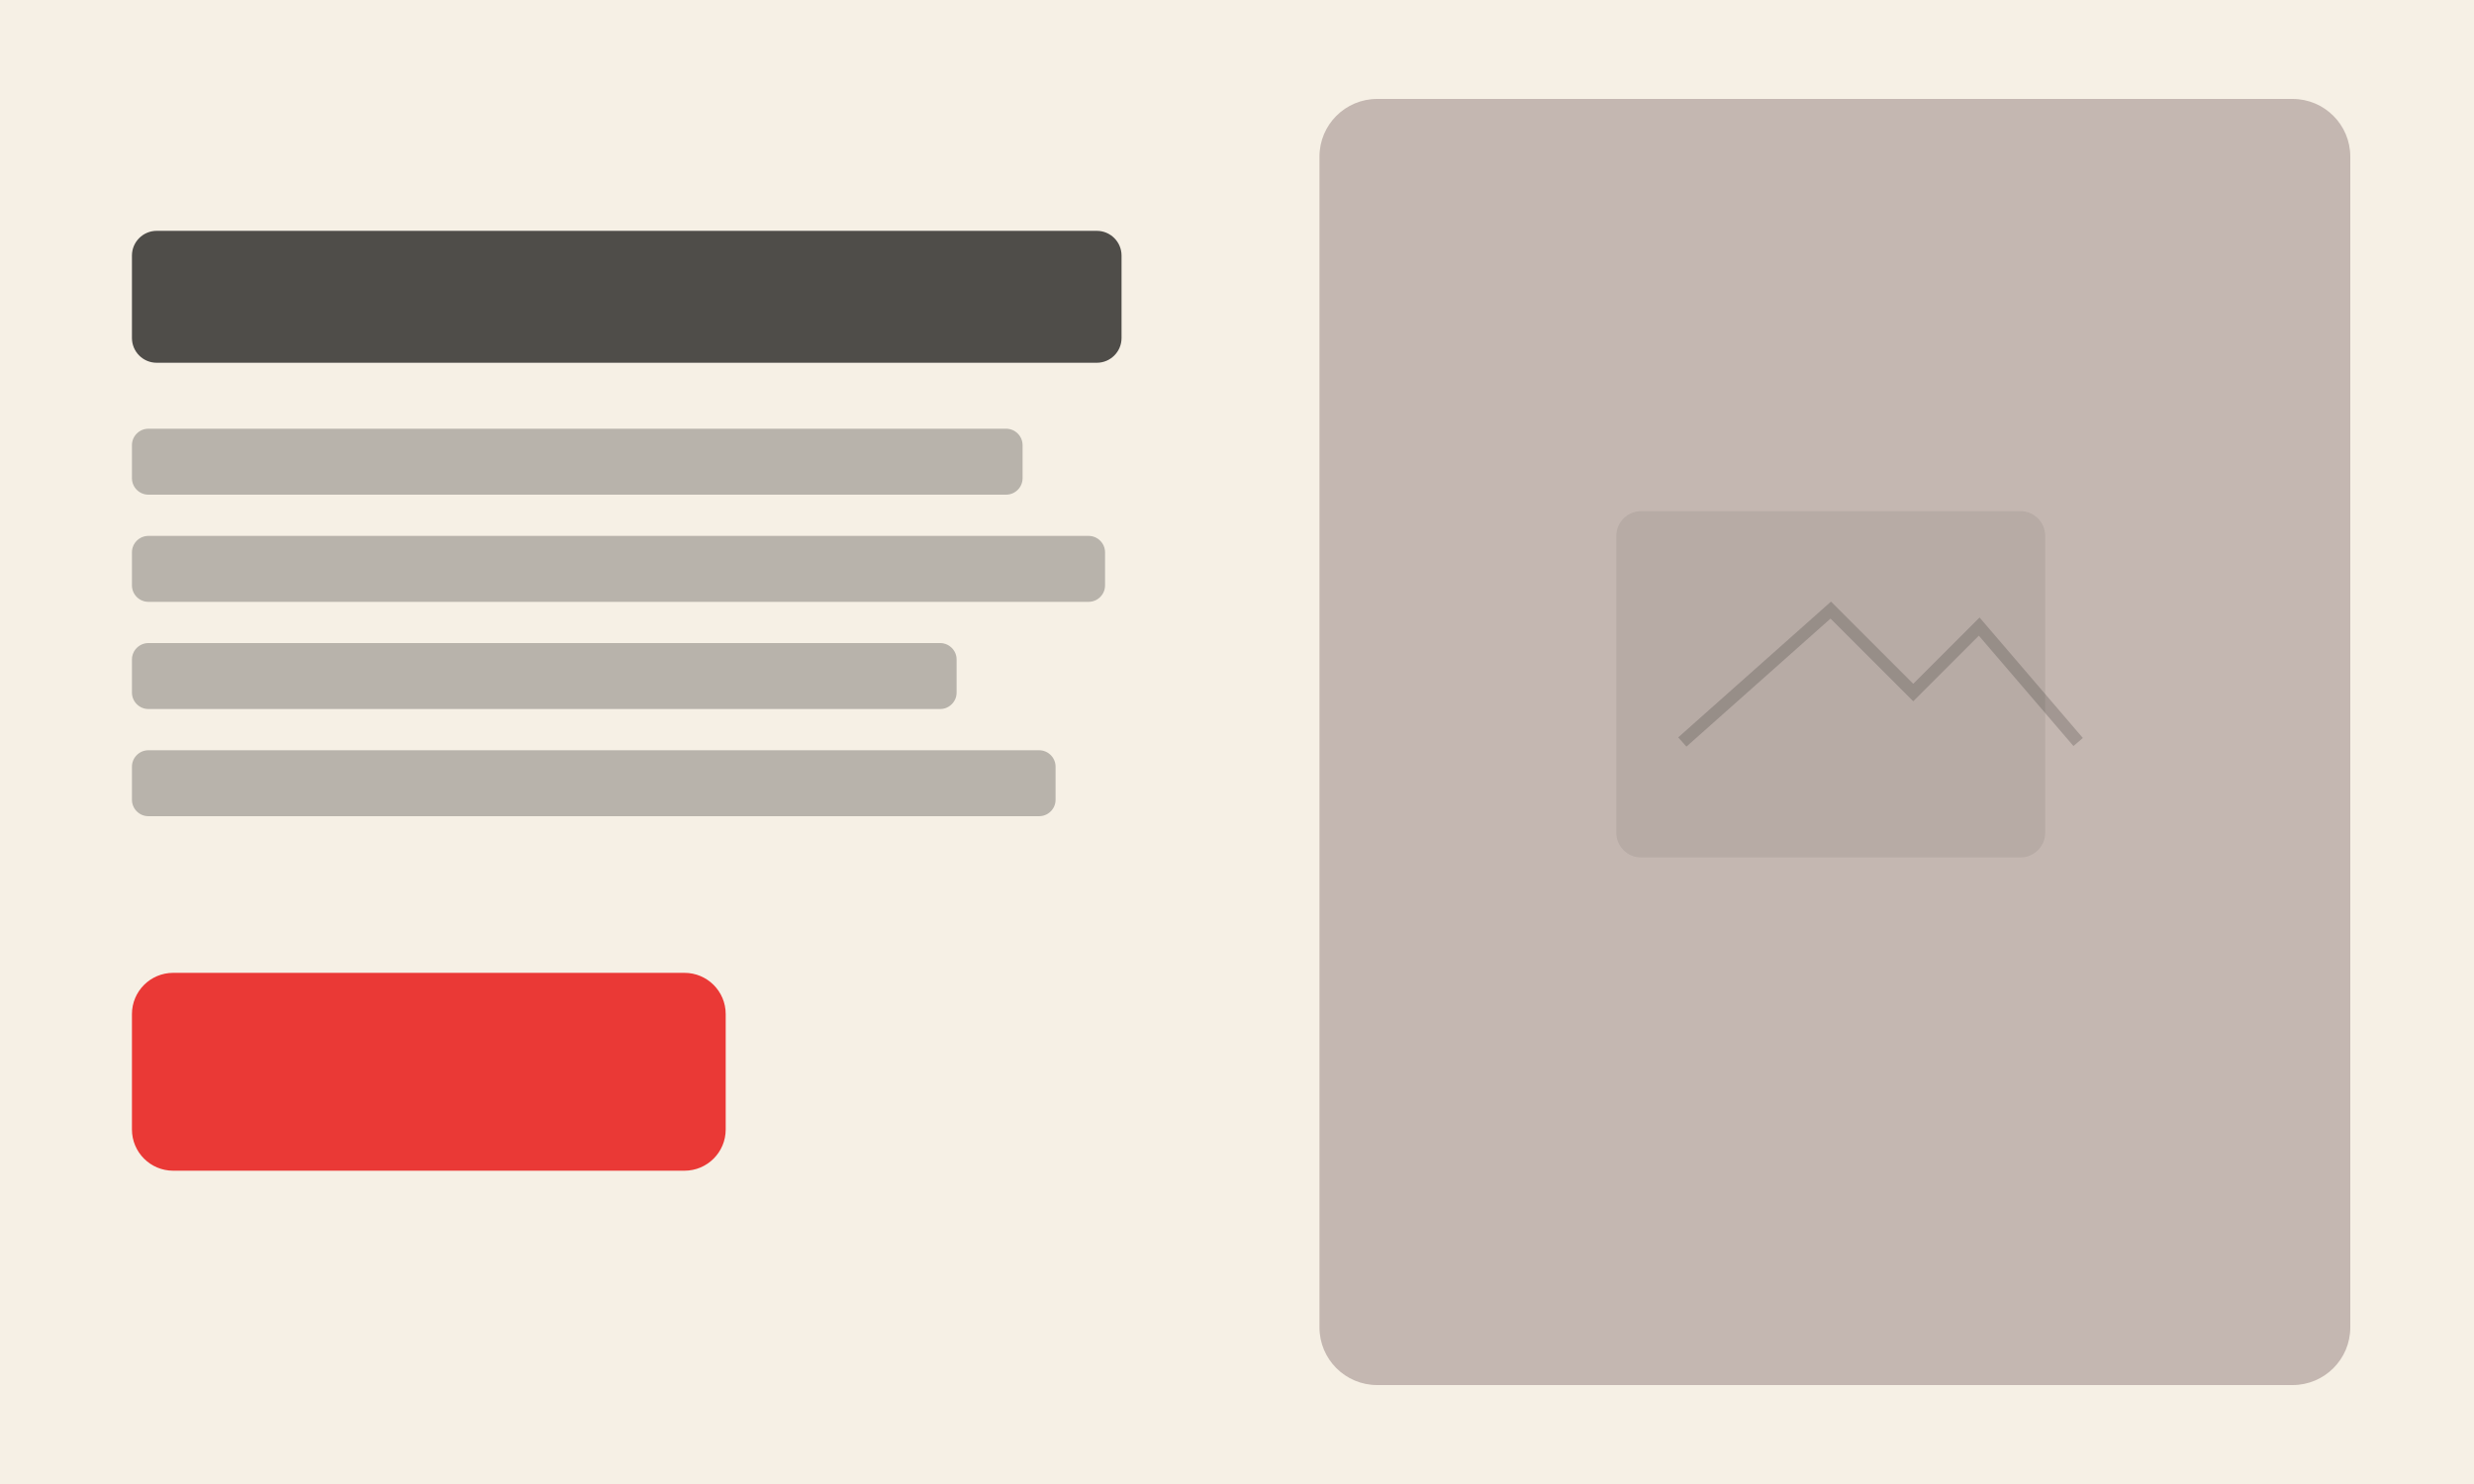
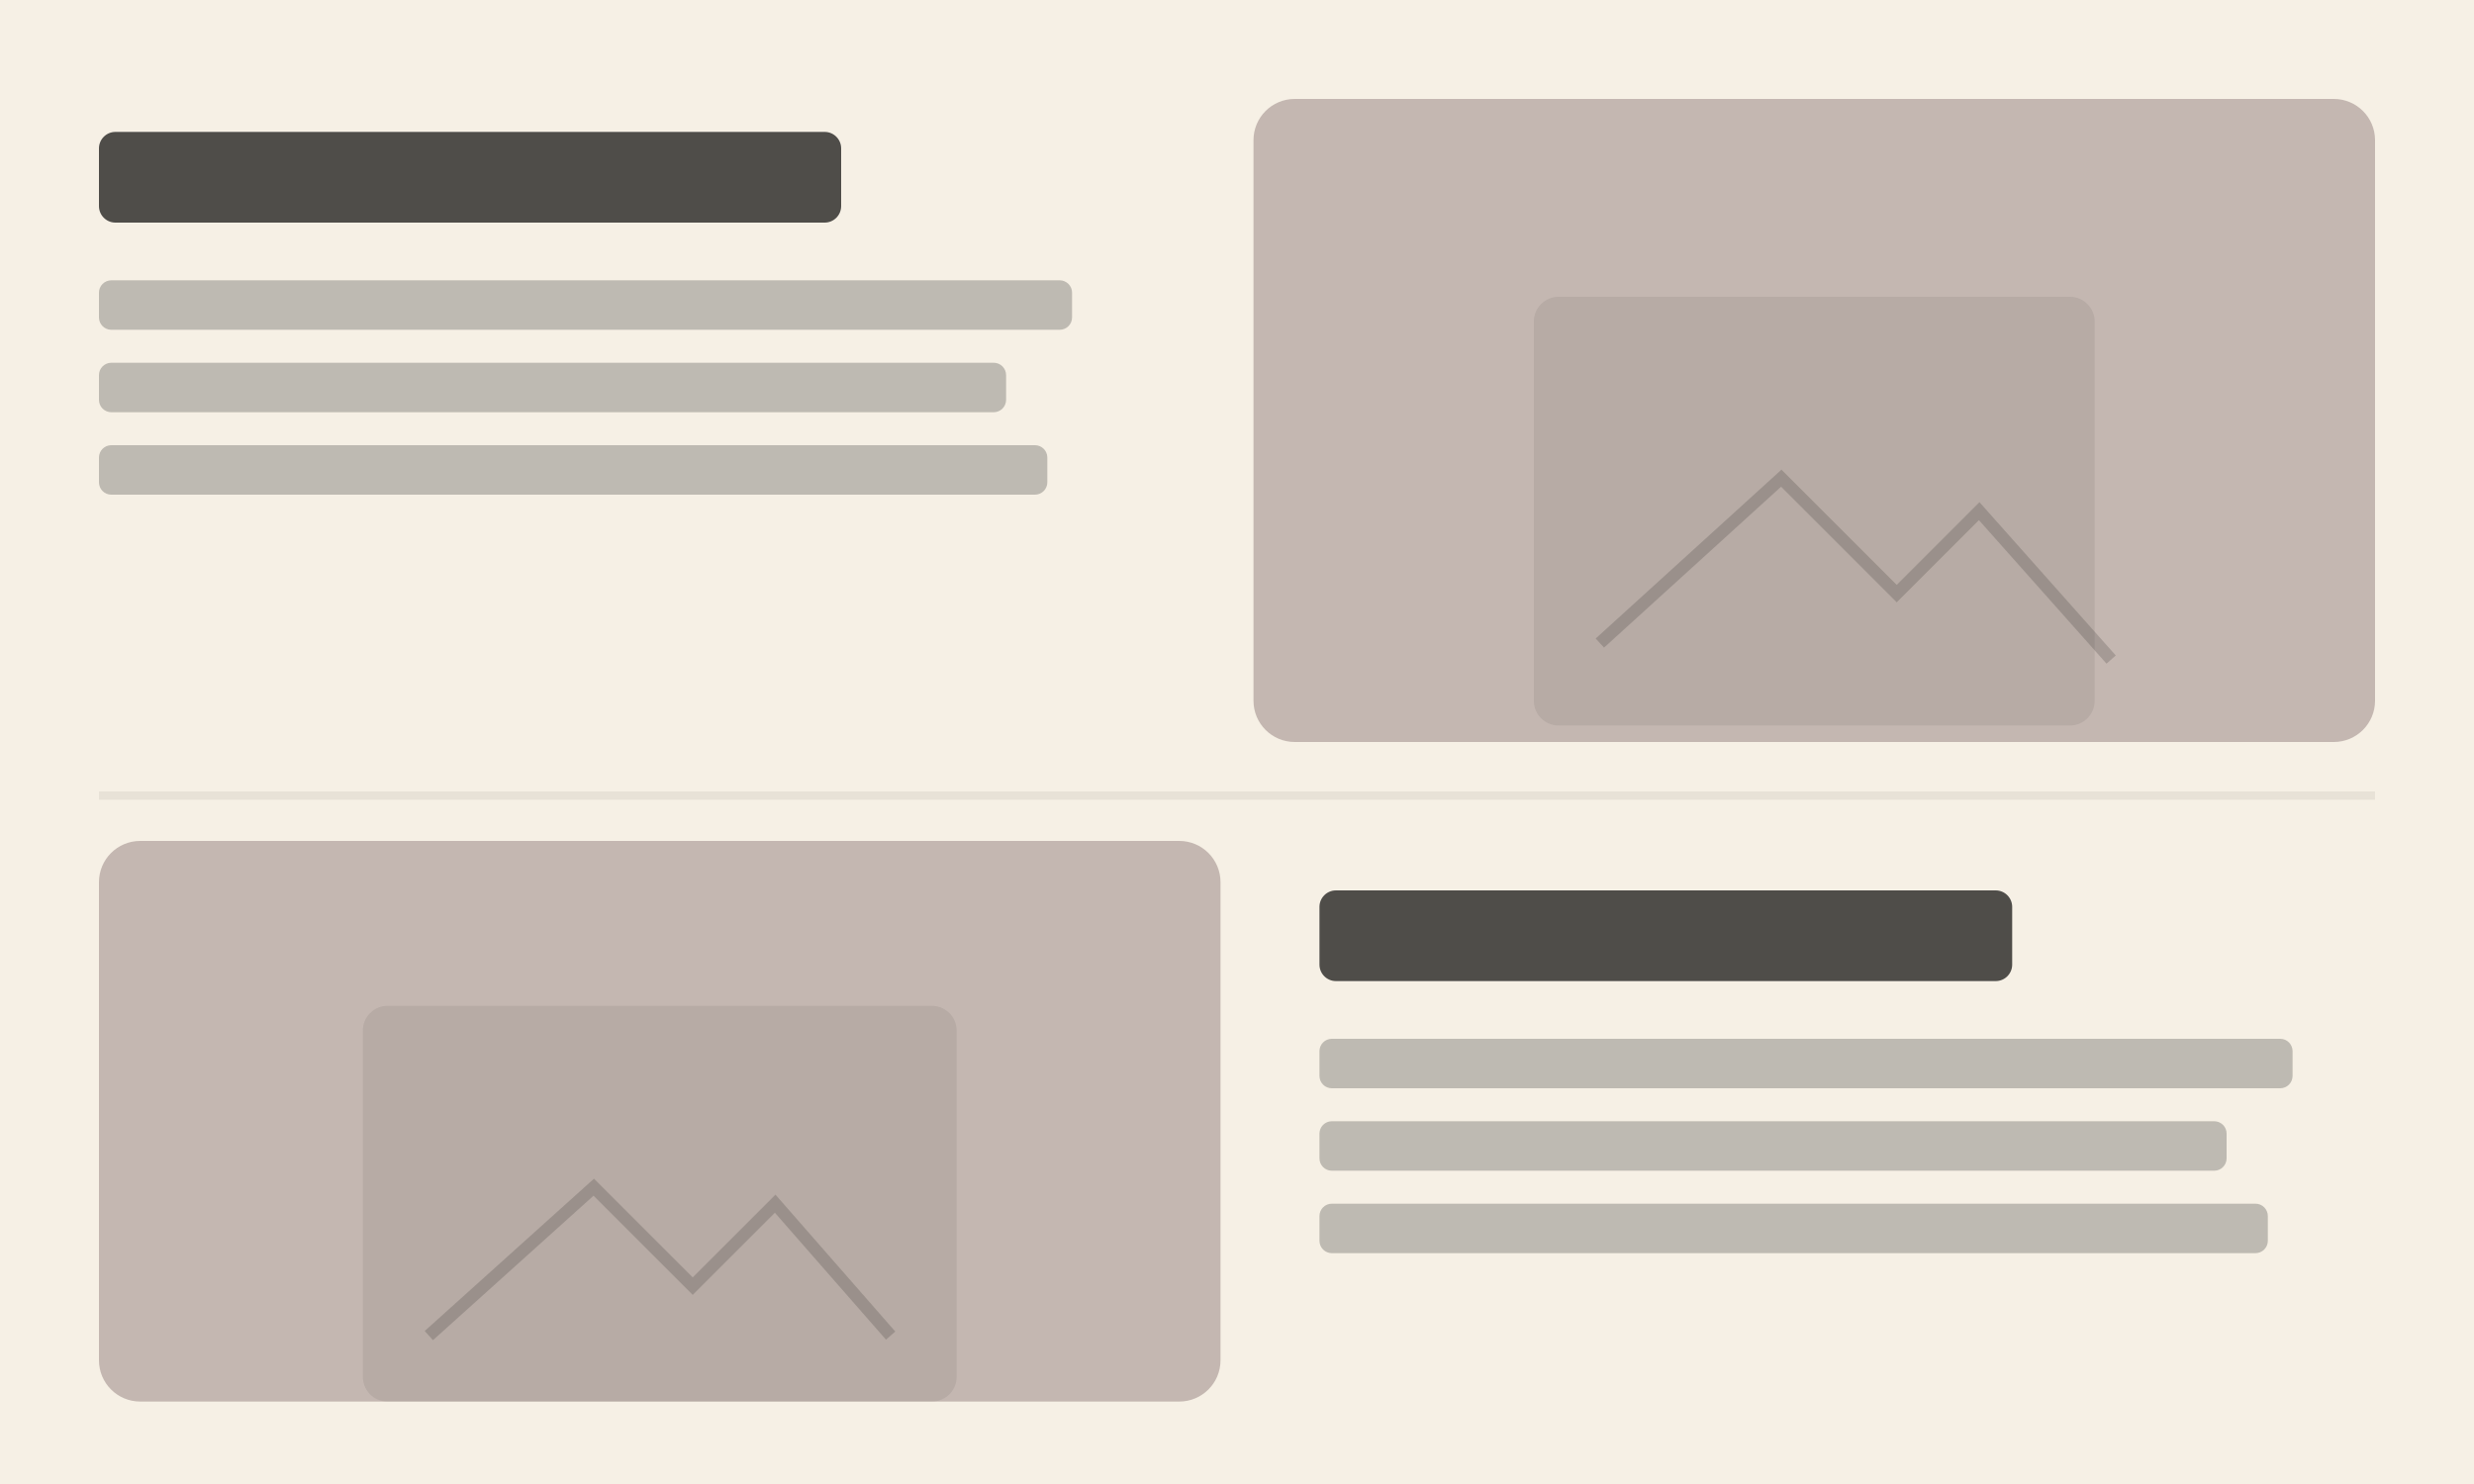
<svg xmlns="http://www.w3.org/2000/svg" width="300" height="180">
  <rect width="300" height="180" fill="#F6F0E5" />
-   <rect x="16" y="28" width="120" height="16" rx="3" fill="#171716" opacity="0.75" />
-   <rect x="16" y="52" width="108" height="8" rx="2" fill="#171716" opacity="0.28" />
-   <rect x="16" y="65" width="118" height="8" rx="2" fill="#171716" opacity="0.28" />
-   <rect x="16" y="78" width="100" height="8" rx="2" fill="#171716" opacity="0.28" />
-   <rect x="16" y="91" width="112" height="8" rx="2" fill="#171716" opacity="0.28" />
-   <rect x="16" y="118" width="72" height="24" rx="5" fill="#EA3936" />
-   <rect x="160" y="12" width="125" height="156" rx="7" fill="#C4B7B1" />
-   <rect x="196" y="62" width="52" height="42" rx="3" fill="#171716" opacity="0.08" />
-   <path d="M204 90 l18 -16 l10 10 l8 -8 l12 14" stroke="#171716" stroke-width="1.5" fill="none" opacity="0.2" />
+   <rect x="12" y="16" width="90" height="11" rx="2" fill="#171716" opacity="0.75" />
+   <rect x="12" y="34" width="118" height="6" rx="1.5" fill="#171716" opacity="0.25" />
+   <rect x="12" y="44" width="110" height="6" rx="1.5" fill="#171716" opacity="0.25" />
+   <rect x="12" y="54" width="115" height="6" rx="1.5" fill="#171716" opacity="0.25" />
+   <rect x="152" y="12" width="136" height="78" rx="5" fill="#C4B7B1" />
+   <rect x="186" y="36" width="68" height="52" rx="3" fill="#171716" opacity="0.08" />
+   <path d="M194 78 l22 -20 l14 14 l10 -10 l16 18" stroke="#171716" stroke-width="1.5" fill="none" opacity="0.18" />
+   <rect x="12" y="96" width="276" height="1" fill="#171716" opacity="0.07" />
+   <rect x="12" y="102" width="136" height="68" rx="5" fill="#C4B7B1" />
+   <rect x="44" y="122" width="72" height="48" rx="3" fill="#171716" opacity="0.08" />
+   <path d="M52 162 l20 -18 l12 12 l10 -10 l14 16" stroke="#171716" stroke-width="1.5" fill="none" opacity="0.18" />
+   <rect x="160" y="108" width="84" height="11" rx="2" fill="#171716" opacity="0.75" />
+   <rect x="160" y="126" width="118" height="6" rx="1.5" fill="#171716" opacity="0.25" />
+   <rect x="160" y="136" width="110" height="6" rx="1.5" fill="#171716" opacity="0.25" />
+   <rect x="160" y="146" width="115" height="6" rx="1.5" fill="#171716" opacity="0.25" />
</svg>
